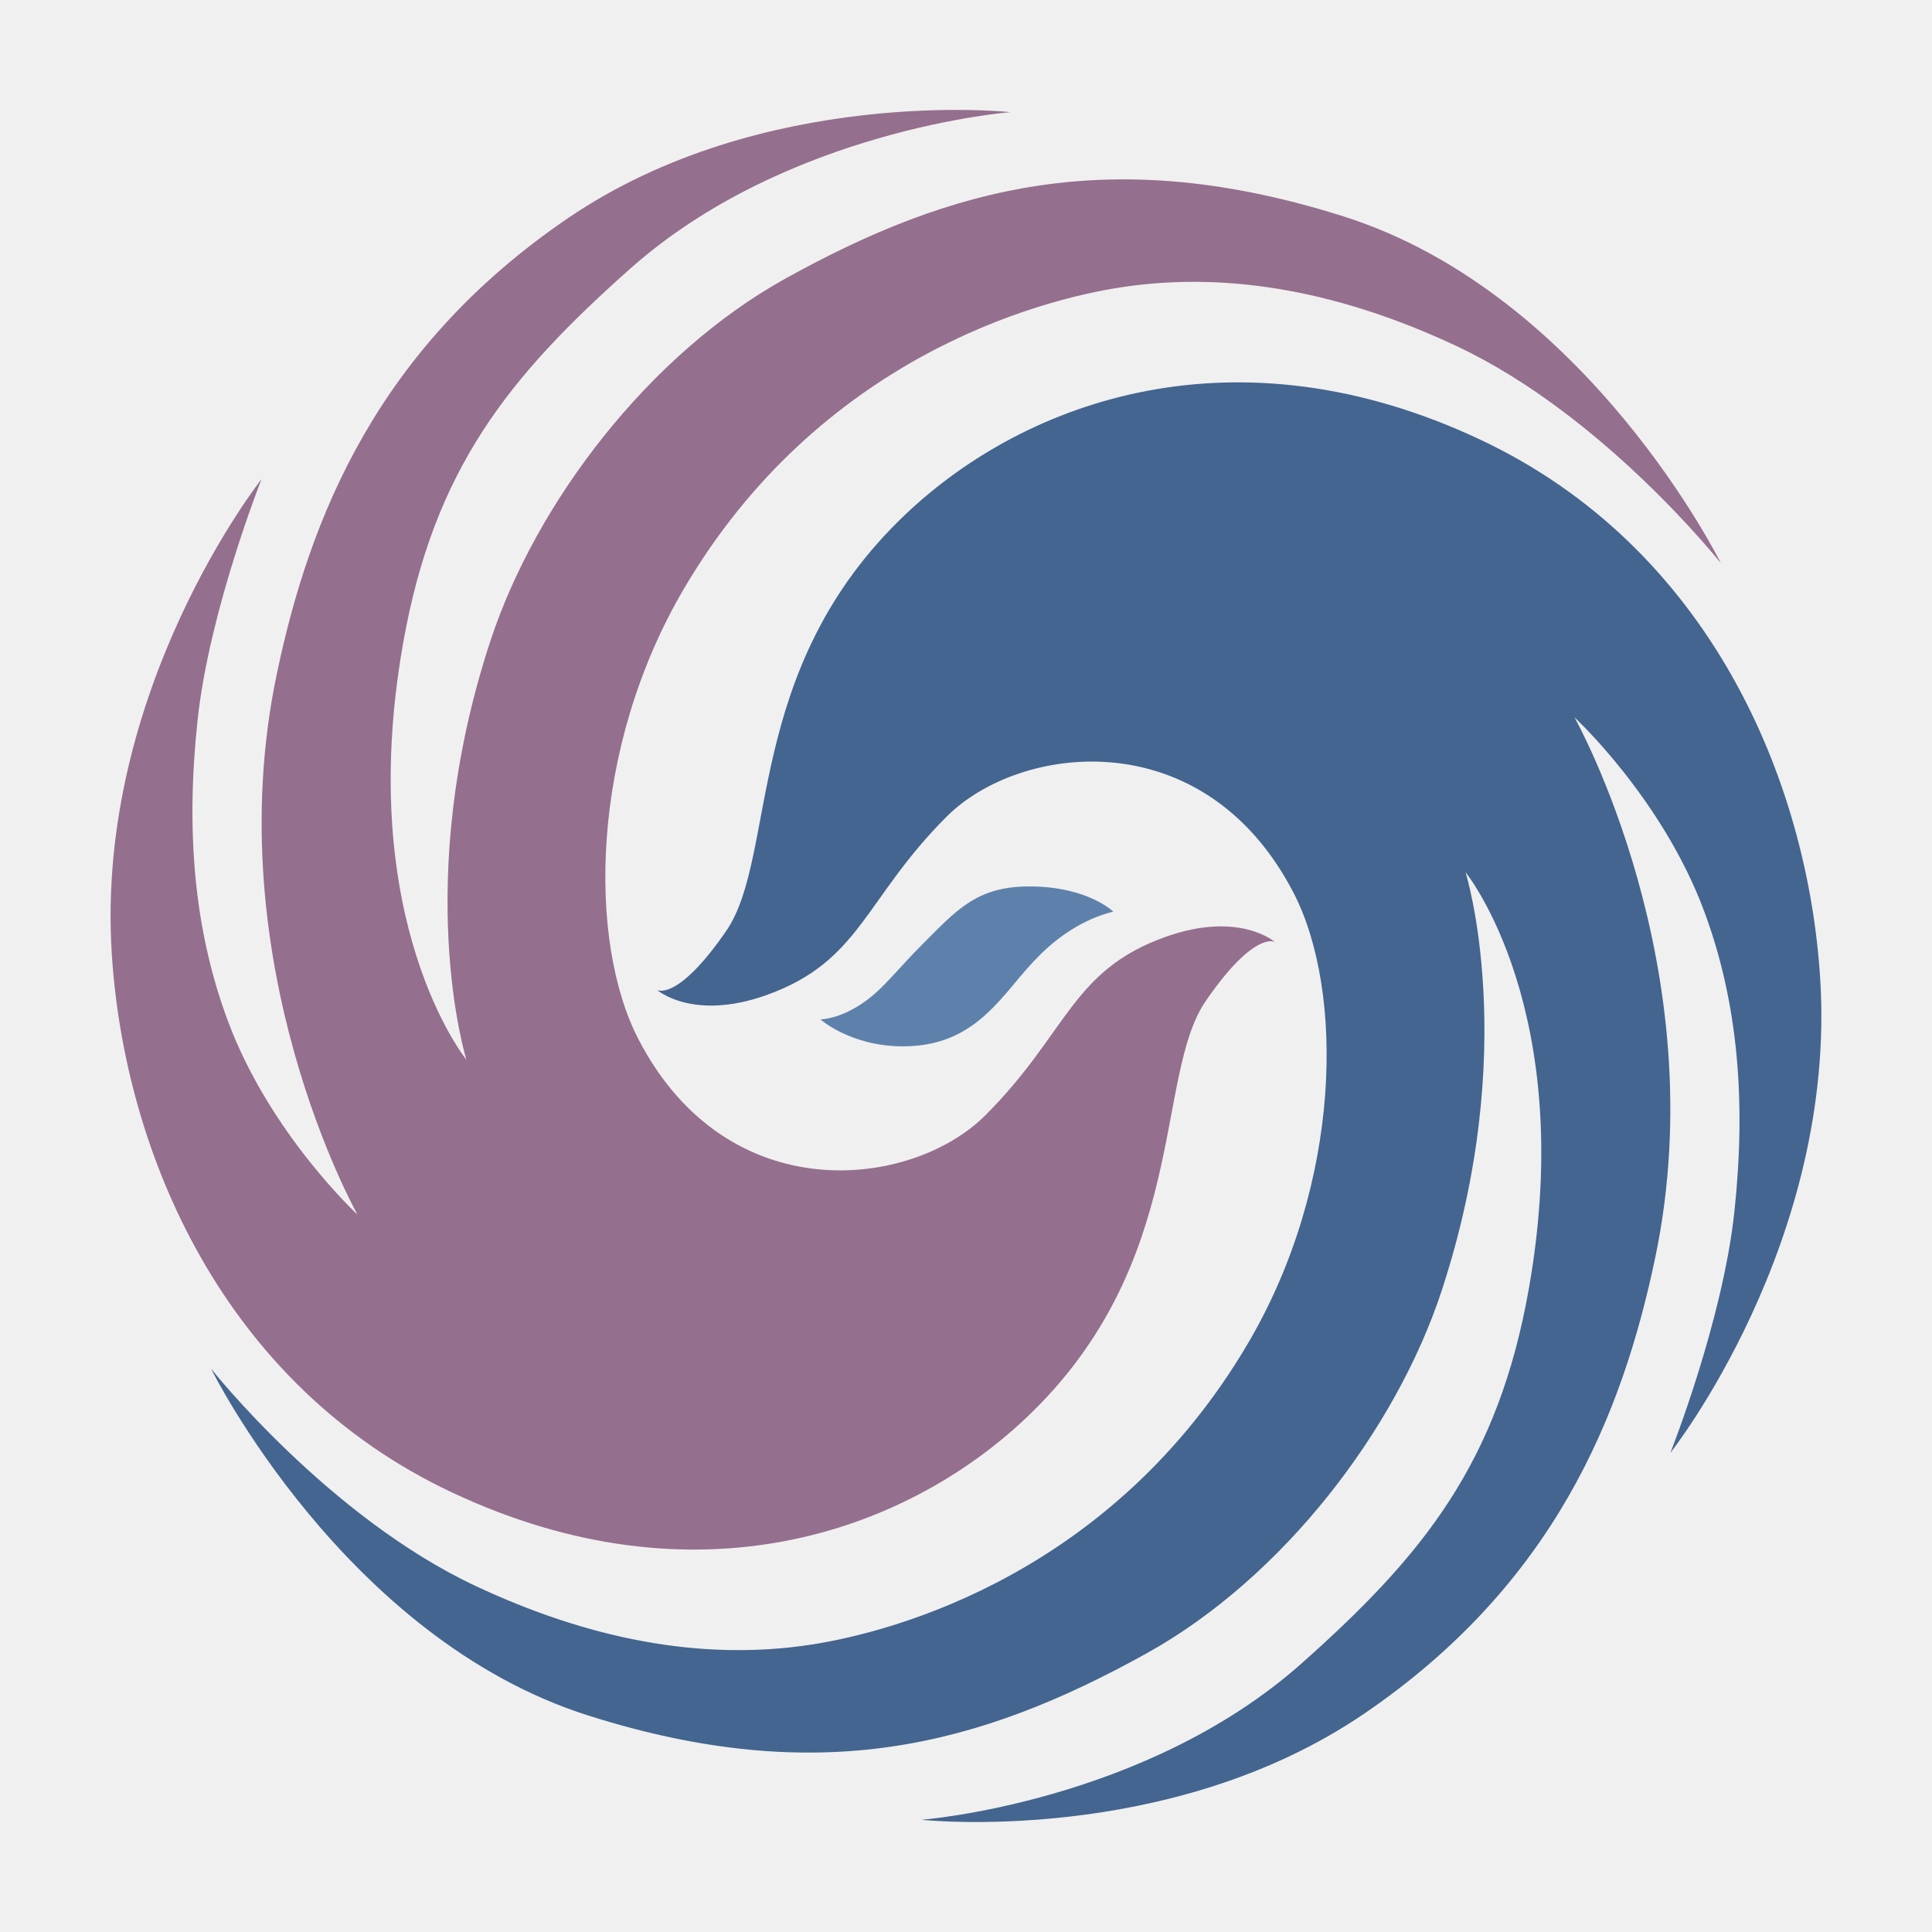
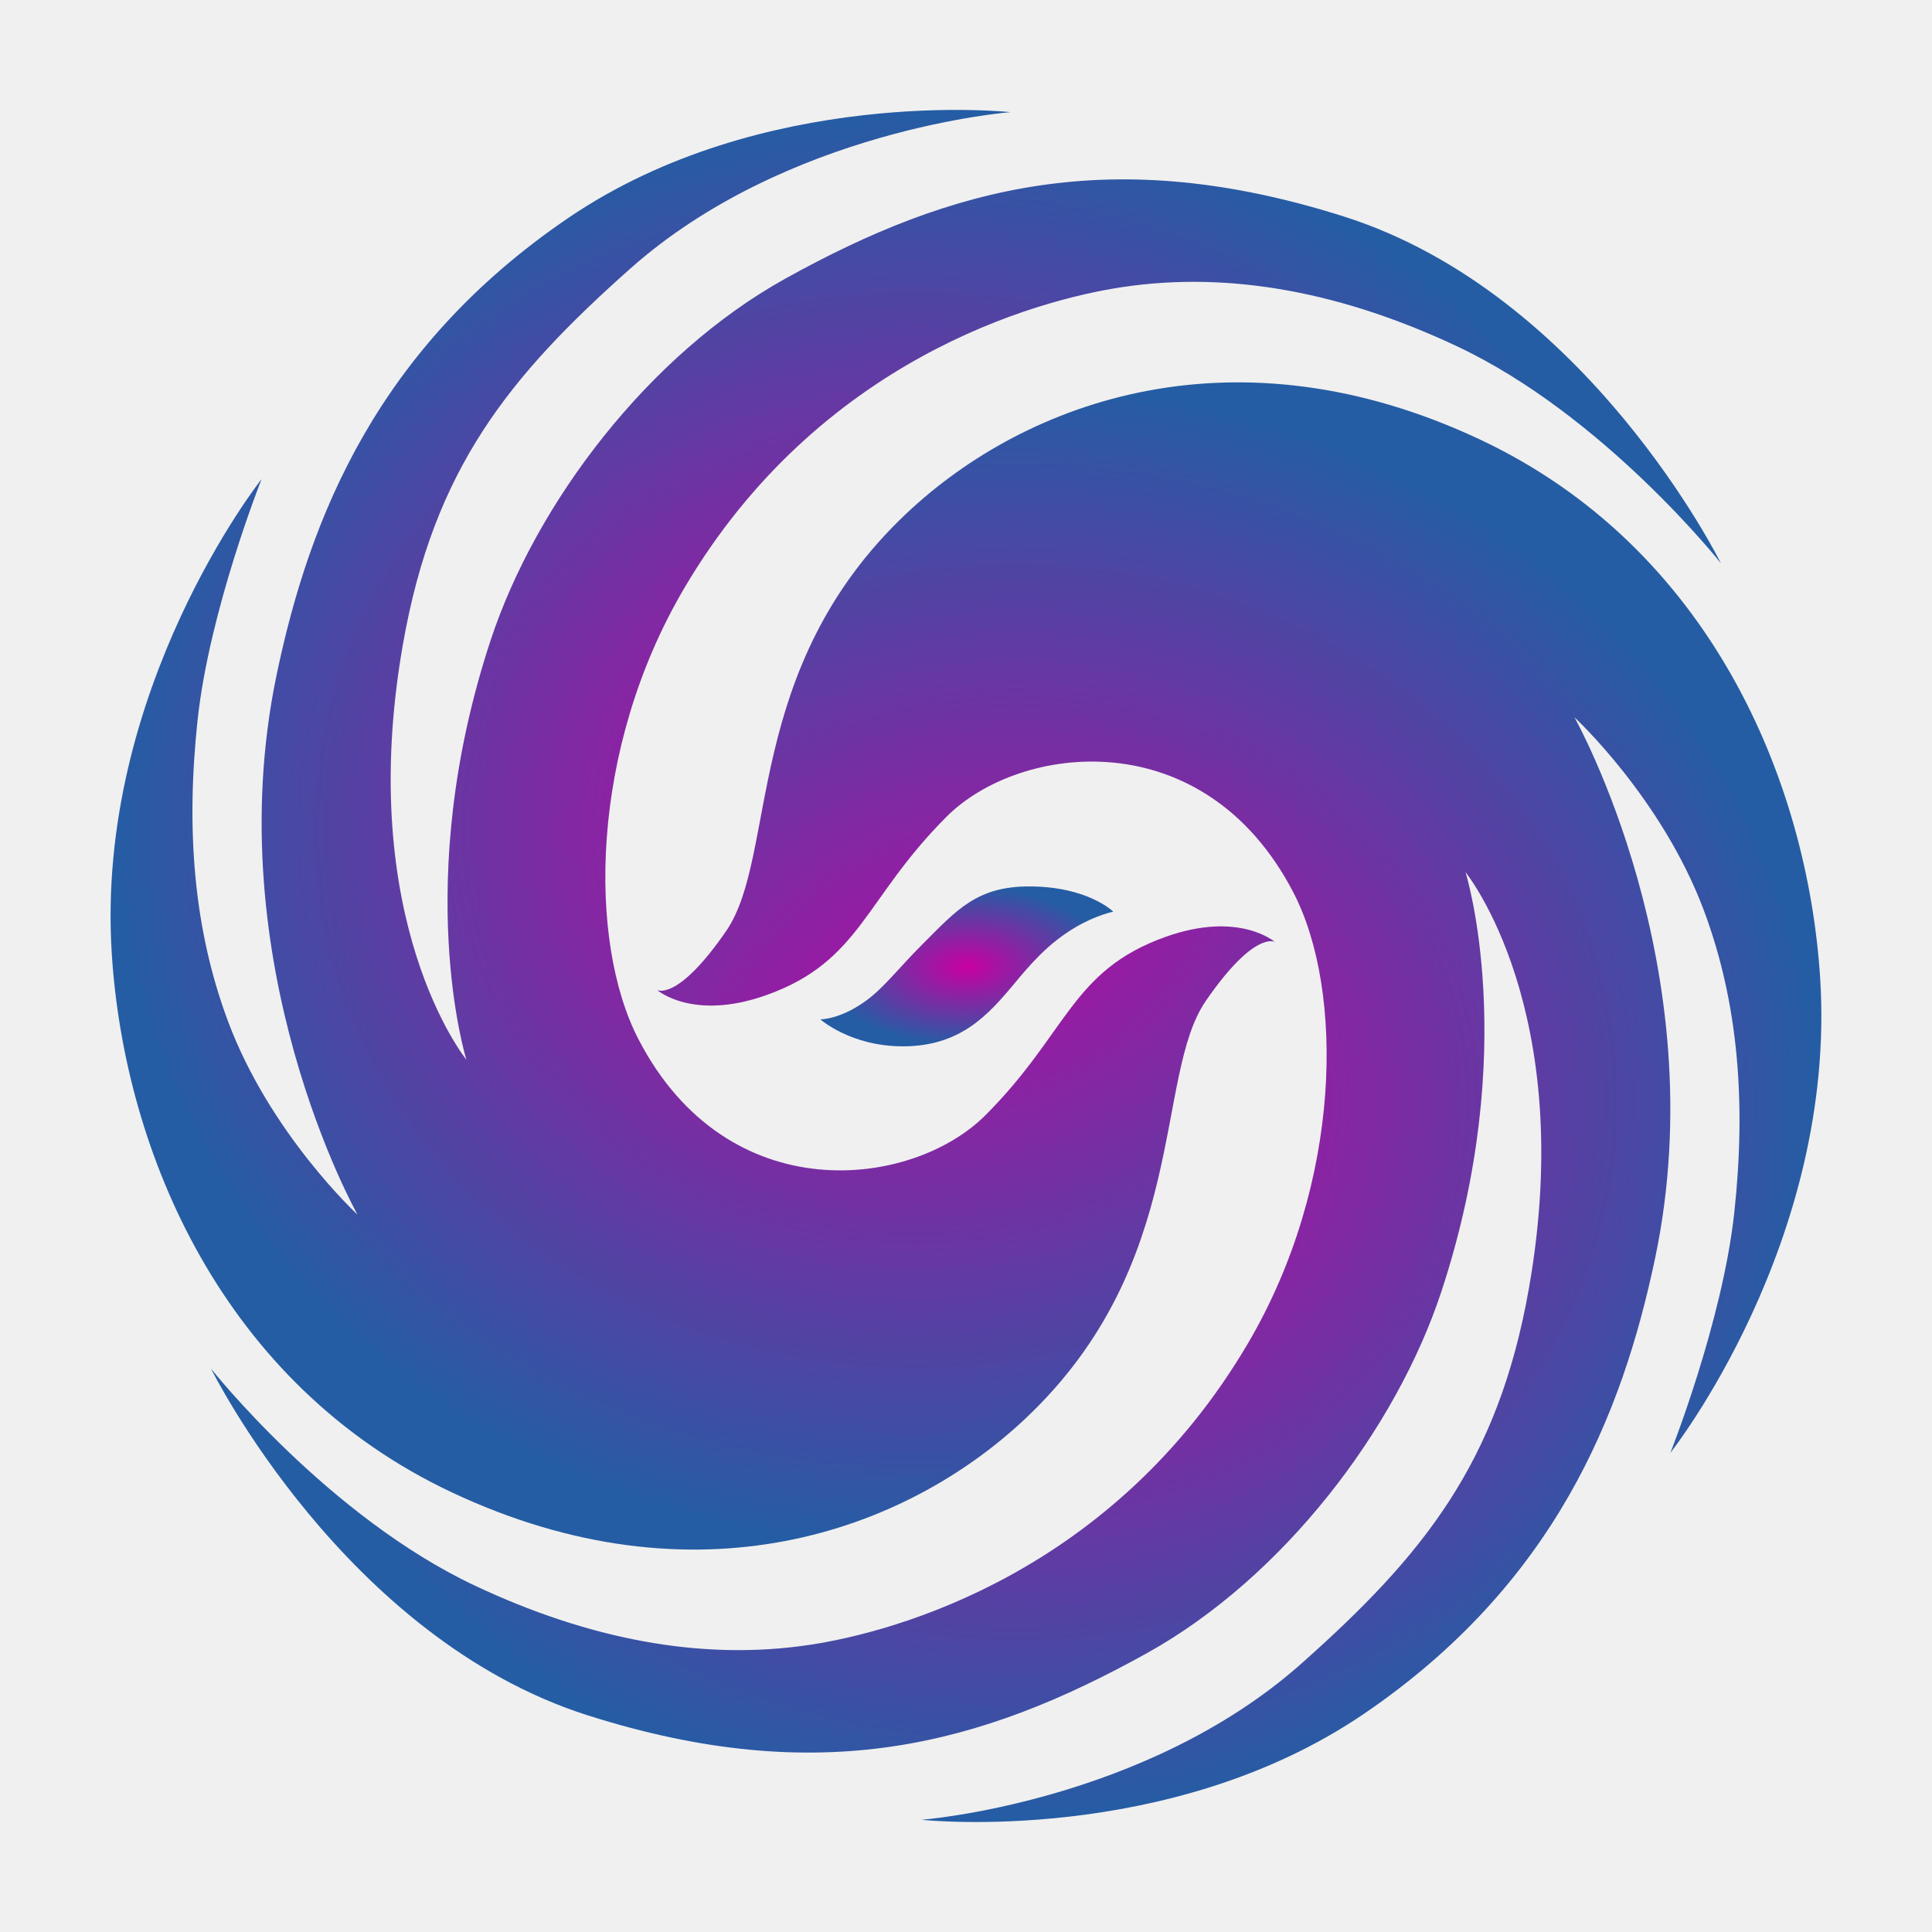
- <svg xmlns="http://www.w3.org/2000/svg" version="1.1" id="Layer_1" x="0px" y="0px" width="7.589" height="7.589" viewBox="0 0 7.589 7.589" enable-background="new 0 0 612 792" xml:space="preserve">
-   <defs id="defs15" />
+ <svg xmlns="http://www.w3.org/2000/svg" xmlns:xlink="http://www.w3.org/1999/xlink" version="1.1" id="Layer_1" x="0px" y="0px" width="7.589" height="7.589" viewBox="0 0 7.589 7.589" enable-background="new 0 0 612 792" xml:space="preserve">
+   <defs id="defs15">
+     <linearGradient id="linearGradient844">
+       <stop id="stop840" offset="0" style="stop-color:#c800a2;stop-opacity:1" />
+       <stop id="stop842" offset="1" style="stop-color:#245da4;stop-opacity:1" />
+     </linearGradient>
+     <linearGradient id="linearGradient832">
+       <stop style="stop-color:#c800a2;stop-opacity:1" offset="0" id="stop828" />
+       <stop style="stop-color:#245da4;stop-opacity:1" offset="1" id="stop830" />
+     </linearGradient>
+     <radialGradient xlink:href="#linearGradient832" id="radialGradient836" cx="300.365" cy="382.786" fx="300.365" fy="382.786" r="80.332" gradientTransform="matrix(1,0,0,0.8940352,0,40.56187)" gradientUnits="userSpaceOnUse" />
+     <radialGradient xlink:href="#linearGradient844" id="radialGradient838" cx="310.391" cy="409.968" fx="310.391" fy="409.968" r="80.332" gradientTransform="matrix(1,0,0,0.894035,0,43.44229)" gradientUnits="userSpaceOnUse" />
+     <radialGradient xlink:href="#linearGradient832" id="radialGradient846" cx="305.462" cy="396.418" fx="305.462" fy="396.418" r="14.611" gradientTransform="matrix(1,0,0,0.5459772,0,179.9828)" gradientUnits="userSpaceOnUse" />
+   </defs>
  <g id="start-here-kde" transform="matrix(0.03937008,0,0,0.03937008,-8.228347,-11.81102)">    
   id="g10"&gt;
	<polygon points="401.756,492.756 209,492.756 209,300 401.756,300 " id="polygon2" style="clip-rule:evenodd;opacity:0.01;fill:#ffffff;fill-rule:evenodd" />
-     <path d="m 271.875,326.809 c 15.657,-13.917 37.953,-15.619 37.953,-15.619 0,0 -24.686,-2.687 -44.166,10.58 -18.979,12.927 -25.76,29.778 -29.053,45.51 -6.045,28.884 8.062,53.907 8.062,53.907 0,0 -8.733,-8.061 -12.931,-19.313 -3.446,-9.235 -4.194,-19.188 -3.023,-30.061 1.175,-10.916 6.381,-24.013 6.381,-24.013 0,0 -16.625,20.991 -14.946,47.356 1.264,19.833 11.084,42.991 33.923,53.739 24.263,11.418 45.174,4.029 57.265,-7.391 16.407,-15.494 12.764,-34.09 17.97,-41.646 4.866,-7.065 6.884,-5.877 6.884,-5.877 0,0 -3.563,-3.13 -10.914,-0.504 -9.405,3.36 -9.741,9.573 -17.971,17.801 -7.305,7.305 -25.693,9.572 -34.593,-7.559 -5.094,-9.802 -4.88,-29 4.535,-45.004 13.434,-22.839 35.114,-28.765 43.662,-30.06 11.083,-1.68 22.335,0.671 33.419,5.877 14.684,6.897 26.365,21.663 26.365,21.663 0,0 -13.267,-26.869 -37.617,-34.594 -23.083,-7.323 -39.128,-3.022 -55.753,6.213 -13.603,7.557 -24.854,22.335 -29.389,36.106 -7.956,24.161 -2.402,41.814 -2.402,41.814 0,0 -11.2,-13.77 -6.33,-41.479 3.07,-17.477 10.578,-26.698 22.669,-37.446 z" id="path4" style="clip-rule:evenodd;fill:#956f8e;fill-opacity:1;fill-rule:evenodd" />
-     <path d="m 290.852,401.707 c 0,0 3.023,2.688 8.229,2.688 5.71,0 8.482,-3.092 11.084,-6.215 1.679,-2.015 3.423,-4.081 6.214,-5.709 2.014,-1.175 3.694,-1.511 3.694,-1.511 0,0 -2.521,-2.519 -8.397,-2.519 -5.207,0 -7.221,2.351 -10.58,5.709 -2.525,2.524 -3.863,4.366 -5.709,5.709 -2.563,1.864 -4.535,1.848 -4.535,1.848 z" id="path6" style="clip-rule:evenodd;fill:#5e81ac;fill-opacity:1;fill-rule:evenodd" />
-     <path d="m 338.881,465.947 c -15.657,13.916 -37.953,15.617 -37.953,15.617 0,0 24.685,2.688 44.166,-10.578 18.979,-12.928 25.759,-29.779 29.053,-45.512 6.046,-28.884 -8.061,-53.906 -8.061,-53.906 0,0 8.732,8.061 12.931,19.313 3.445,9.234 4.193,19.189 3.022,30.06 -1.175,10.916 -6.382,24.014 -6.382,24.014 0,0 16.625,-20.992 14.946,-47.355 -1.264,-19.834 -11.084,-42.992 -33.923,-53.74 -24.263,-11.417 -45.174,-4.03 -57.265,7.39 -16.406,15.494 -12.763,34.09 -17.968,41.647 -4.867,7.064 -6.885,5.879 -6.885,5.879 0,0 3.563,3.129 10.915,0.504 9.405,-3.36 9.74,-9.574 17.97,-17.802 7.306,-7.305 25.692,-9.572 34.593,7.558 5.095,9.803 4.882,29 -4.533,45.004 -13.435,22.84 -35.115,28.766 -43.663,30.061 -11.084,1.68 -22.335,-0.67 -33.419,-5.877 -14.684,-6.898 -26.366,-21.664 -26.366,-21.664 0,0 13.268,26.871 37.617,34.596 23.083,7.322 39.128,3.021 55.754,-6.215 13.603,-7.557 24.854,-22.334 29.389,-36.105 7.955,-24.162 2.401,-41.814 2.401,-41.814 0,0 11.201,13.77 6.331,41.479 -3.072,17.478 -10.578,26.698 -22.67,37.446 z" id="path8" style="clip-rule:evenodd;fill:#43658f;fill-opacity:1;fill-rule:evenodd" />
+     <path d="m 271.875,326.809 c 15.657,-13.917 37.953,-15.619 37.953,-15.619 0,0 -24.686,-2.687 -44.166,10.58 -18.979,12.927 -25.76,29.778 -29.053,45.51 -6.045,28.884 8.062,53.907 8.062,53.907 0,0 -8.733,-8.061 -12.931,-19.313 -3.446,-9.235 -4.194,-19.188 -3.023,-30.061 1.175,-10.916 6.381,-24.013 6.381,-24.013 0,0 -16.625,20.991 -14.946,47.356 1.264,19.833 11.084,42.991 33.923,53.739 24.263,11.418 45.174,4.029 57.265,-7.391 16.407,-15.494 12.764,-34.09 17.97,-41.646 4.866,-7.065 6.884,-5.877 6.884,-5.877 0,0 -3.563,-3.13 -10.914,-0.504 -9.405,3.36 -9.741,9.573 -17.971,17.801 -7.305,7.305 -25.693,9.572 -34.593,-7.559 -5.094,-9.802 -4.88,-29 4.535,-45.004 13.434,-22.839 35.114,-28.765 43.662,-30.06 11.083,-1.68 22.335,0.671 33.419,5.877 14.684,6.897 26.365,21.663 26.365,21.663 0,0 -13.267,-26.869 -37.617,-34.594 -23.083,-7.323 -39.128,-3.022 -55.753,6.213 -13.603,7.557 -24.854,22.335 -29.389,36.106 -7.956,24.161 -2.402,41.814 -2.402,41.814 0,0 -11.2,-13.77 -6.33,-41.479 3.07,-17.477 10.578,-26.698 22.669,-37.446 z" id="path4" style="clip-rule:evenodd;fill:url(#radialGradient836);fill-opacity:1;fill-rule:evenodd" />
+     <path d="m 290.852,401.707 c 0,0 3.023,2.688 8.229,2.688 5.71,0 8.482,-3.092 11.084,-6.215 1.679,-2.015 3.423,-4.081 6.214,-5.709 2.014,-1.175 3.694,-1.511 3.694,-1.511 0,0 -2.521,-2.519 -8.397,-2.519 -5.207,0 -7.221,2.351 -10.58,5.709 -2.525,2.524 -3.863,4.366 -5.709,5.709 -2.563,1.864 -4.535,1.848 -4.535,1.848 z" id="path6" style="clip-rule:evenodd;fill:url(#radialGradient846);fill-opacity:1.0;fill-rule:evenodd" />
+     <path d="m 338.881,465.947 c -15.657,13.916 -37.953,15.617 -37.953,15.617 0,0 24.685,2.688 44.166,-10.578 18.979,-12.928 25.759,-29.779 29.053,-45.512 6.046,-28.884 -8.061,-53.906 -8.061,-53.906 0,0 8.732,8.061 12.931,19.313 3.445,9.234 4.193,19.189 3.022,30.06 -1.175,10.916 -6.382,24.014 -6.382,24.014 0,0 16.625,-20.992 14.946,-47.355 -1.264,-19.834 -11.084,-42.992 -33.923,-53.74 -24.263,-11.417 -45.174,-4.03 -57.265,7.39 -16.406,15.494 -12.763,34.09 -17.968,41.647 -4.867,7.064 -6.885,5.879 -6.885,5.879 0,0 3.563,3.129 10.915,0.504 9.405,-3.36 9.74,-9.574 17.97,-17.802 7.306,-7.305 25.692,-9.572 34.593,7.558 5.095,9.803 4.882,29 -4.533,45.004 -13.435,22.84 -35.115,28.766 -43.663,30.061 -11.084,1.68 -22.335,-0.67 -33.419,-5.877 -14.684,-6.898 -26.366,-21.664 -26.366,-21.664 0,0 13.268,26.871 37.617,34.596 23.083,7.322 39.128,3.021 55.754,-6.215 13.603,-7.557 24.854,-22.334 29.389,-36.105 7.955,-24.162 2.401,-41.814 2.401,-41.814 0,0 11.201,13.77 6.331,41.479 -3.072,17.478 -10.578,26.698 -22.67,37.446 z" id="path8" style="clip-rule:evenodd;fill:url(#radialGradient838);fill-opacity:1;fill-rule:evenodd" />
  </g>
</svg>
